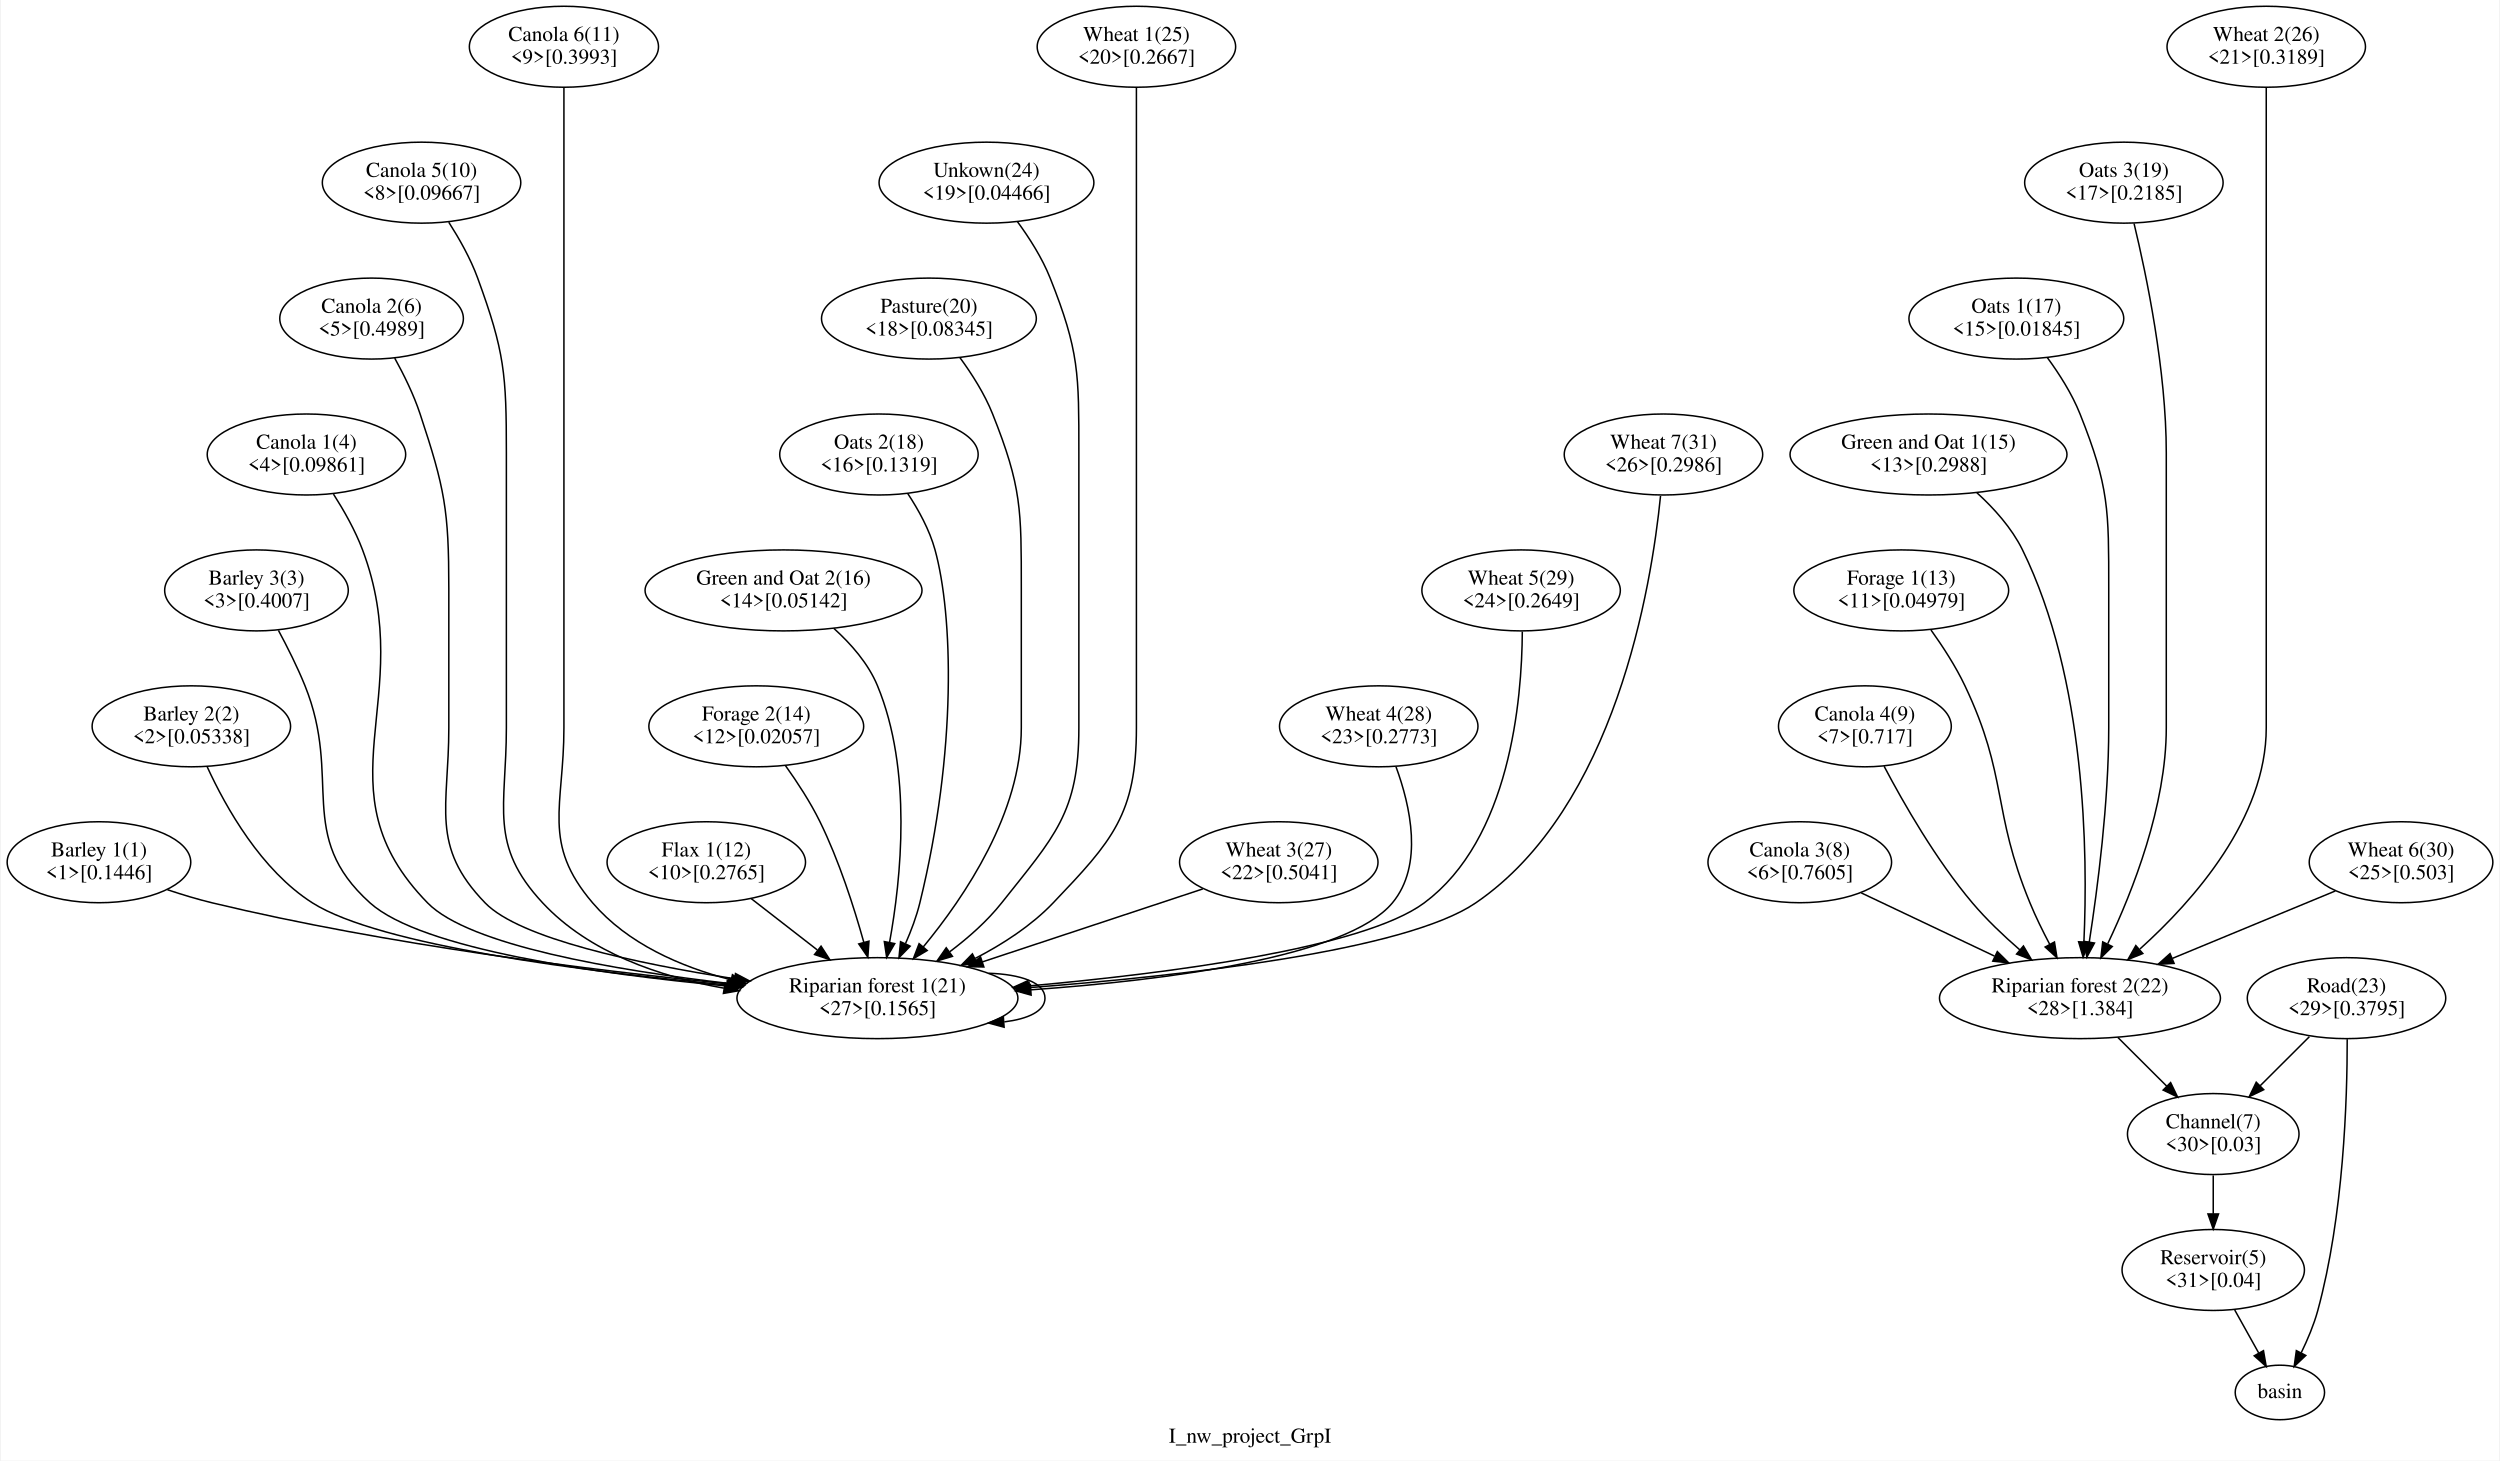
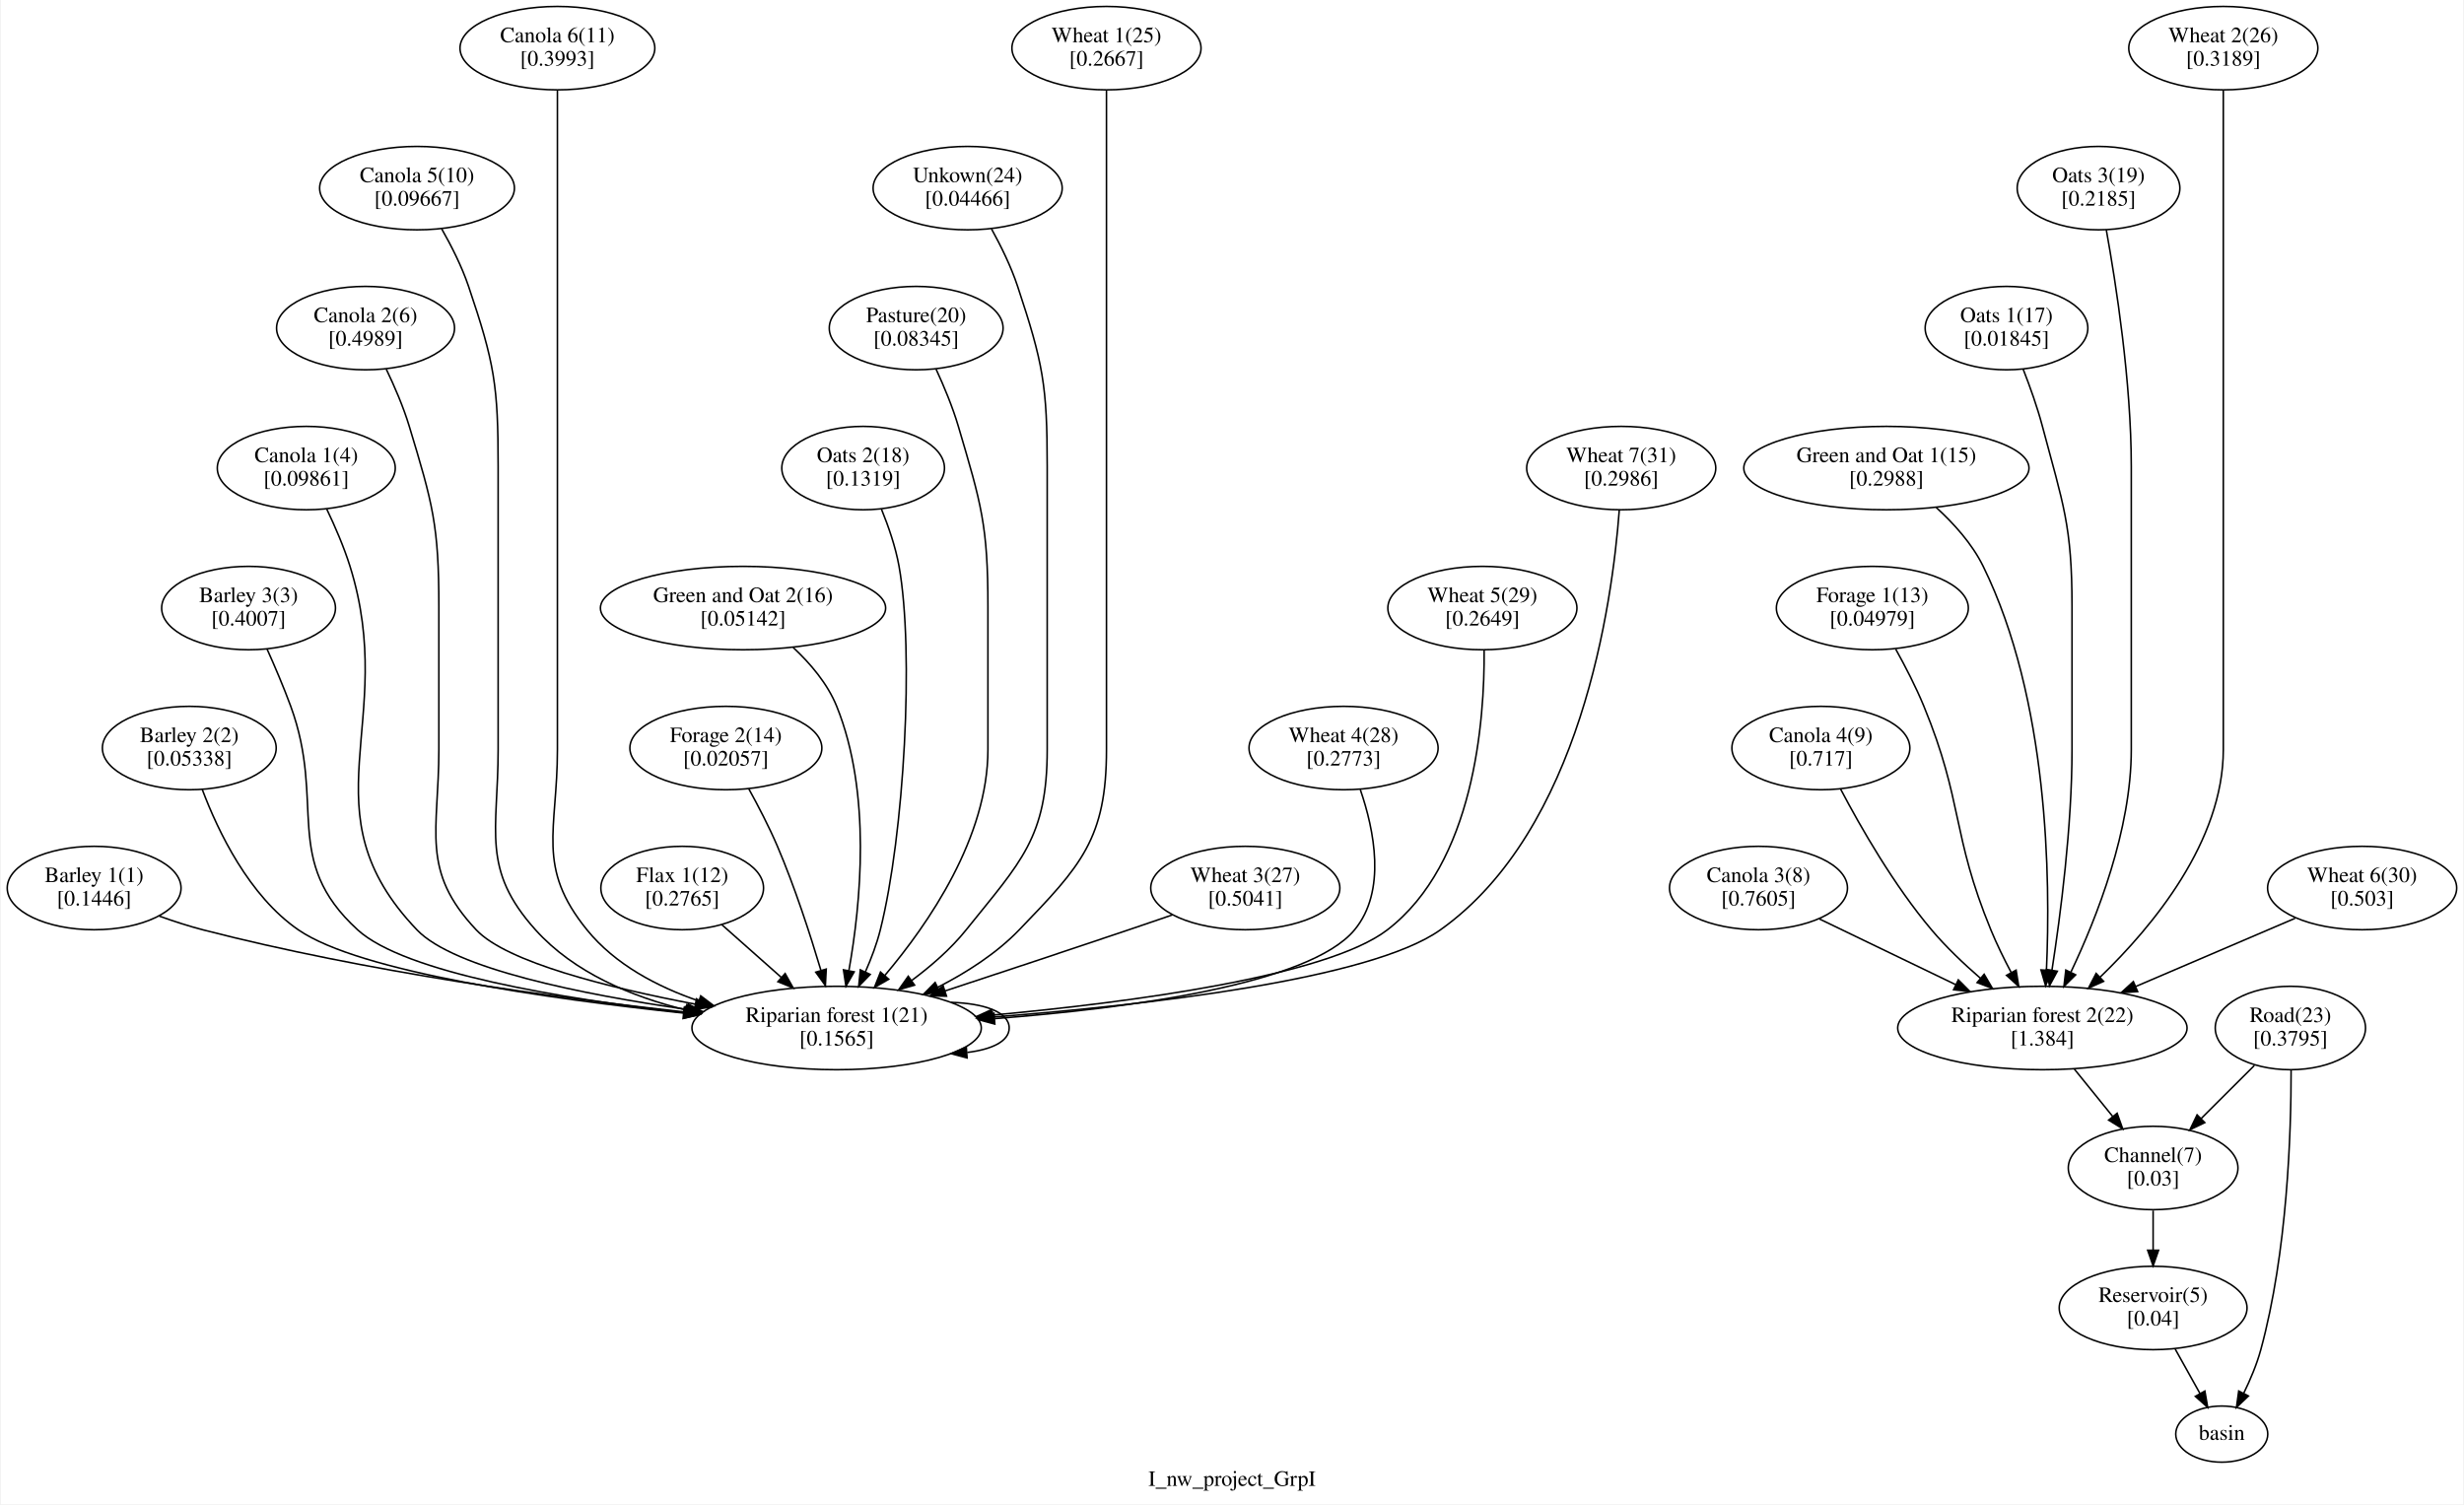
- <svg xmlns="http://www.w3.org/2000/svg" width="1650pt" height="964pt" viewBox="0.00 0.00 1649.62 964.40">
+ <svg xmlns="http://www.w3.org/2000/svg" width="1579pt" height="964pt" viewBox="0.00 0.00 1578.67 964.40">
  <g id="graph0" class="graph" transform="scale(1 1) rotate(0) translate(4 960.4)">
-     <polygon fill="white" stroke="transparent" points="-4,4 -4,-960.4 1645.62,-960.4 1645.62,4 -4,4" />
-     <text text-anchor="middle" x="820.81" y="-7.8" font-family="Times,serif" font-size="14.00">I_nw_project_GrpI</text>
+     <polygon fill="white" stroke="transparent" points="-4,4 -4,-960.4 1574.67,-960.4 1574.67,4 -4,4" />
+     <text text-anchor="middle" x="785.34" y="-7.8" font-family="Times,serif" font-size="14.00">I_nw_project_GrpI</text>
    <g id="node1" class="node">
-       <ellipse fill="none" stroke="black" cx="60.81" cy="-391.09" rx="60.62" ry="26.74" />
-       <text text-anchor="middle" x="60.81" y="-394.89" font-family="Times,serif" font-size="14.00">Barley 1(1)</text>
-       <text text-anchor="middle" x="60.81" y="-379.89" font-family="Times,serif" font-size="14.00">&lt;1&gt;[0.1446]</text>
+       <ellipse fill="none" stroke="black" cx="55.86" cy="-391.09" rx="55.72" ry="26.74" />
+       <text text-anchor="middle" x="55.86" y="-394.89" font-family="Times,serif" font-size="14.00">Barley 1(1)</text>
+       <text text-anchor="middle" x="55.86" y="-379.89" font-family="Times,serif" font-size="14.00">[0.1446]</text>
    </g>
    <g id="node2" class="node">
-       <ellipse fill="none" stroke="black" cx="574.81" cy="-301.35" rx="92.76" ry="26.74" />
-       <text text-anchor="middle" x="574.81" y="-305.15" font-family="Times,serif" font-size="14.00">Riparian forest 1(21)</text>
-       <text text-anchor="middle" x="574.81" y="-290.15" font-family="Times,serif" font-size="14.00">&lt;27&gt;[0.1565]</text>
+       <ellipse fill="none" stroke="black" cx="531.86" cy="-301.35" rx="92.76" ry="26.74" />
+       <text text-anchor="middle" x="531.86" y="-305.15" font-family="Times,serif" font-size="14.00">Riparian forest 1(21)</text>
+       <text text-anchor="middle" x="531.86" y="-290.15" font-family="Times,serif" font-size="14.00">[0.1565]</text>
    </g>
    <g id="edge1" class="edge">
-       <path fill="none" stroke="black" d="M106.01,-372.94C115.74,-369.69 126.04,-366.57 135.81,-364.22 251.1,-336.49 386.62,-319.72 476.26,-310.77" />
-       <polygon fill="black" stroke="black" points="476.81,-314.24 486.42,-309.77 476.13,-307.27 476.81,-314.24" />
+       <path fill="none" stroke="black" d="M97.62,-373.09C106.81,-369.79 116.58,-366.62 125.86,-364.22 229.58,-337.45 351.39,-320.79 434.33,-311.6" />
+       <polygon fill="black" stroke="black" points="434.94,-315.05 444.5,-310.49 434.18,-308.09 434.94,-315.05" />
    </g>
    <g id="edge2" class="edge">
-       <path fill="none" stroke="black" d="M648.22,-317.79C669.24,-317.14 685.44,-311.66 685.44,-301.35 685.44,-292.81 674.33,-287.59 658.57,-285.68" />
-       <polygon fill="black" stroke="black" points="658.45,-282.16 648.22,-284.91 657.94,-289.14 658.45,-282.16" />
+       <path fill="none" stroke="black" d="M605.27,-317.79C626.29,-317.14 642.49,-311.66 642.49,-301.35 642.49,-292.81 631.38,-287.59 615.62,-285.68" />
+       <polygon fill="black" stroke="black" points="615.5,-282.16 605.27,-284.91 614.99,-289.14 615.5,-282.16" />
    </g>
    <g id="node3" class="node">
-       <ellipse fill="none" stroke="black" cx="121.81" cy="-480.83" rx="65.52" ry="26.74" />
-       <text text-anchor="middle" x="121.81" y="-484.63" font-family="Times,serif" font-size="14.00">Barley 2(2)</text>
-       <text text-anchor="middle" x="121.81" y="-469.63" font-family="Times,serif" font-size="14.00">&lt;2&gt;[0.05338]</text>
+       <ellipse fill="none" stroke="black" cx="116.86" cy="-480.83" rx="55.72" ry="26.74" />
+       <text text-anchor="middle" x="116.86" y="-484.63" font-family="Times,serif" font-size="14.00">Barley 2(2)</text>
+       <text text-anchor="middle" x="116.86" y="-469.63" font-family="Times,serif" font-size="14.00">[0.05338]</text>
    </g>
    <g id="edge3" class="edge">
-       <path fill="none" stroke="black" d="M132.28,-454.07C144.68,-427.07 168,-385.65 201.81,-364.22 246.21,-336.08 381.06,-318.93 475.79,-310.04" />
-       <polygon fill="black" stroke="black" points="476.35,-313.5 485.98,-309.1 475.71,-306.53 476.35,-313.5" />
+       <path fill="none" stroke="black" d="M125.2,-454.21C135.34,-427.33 155.14,-386.01 186.86,-364.22 226.1,-337.26 346.26,-320.15 433.76,-310.91" />
+       <polygon fill="black" stroke="black" points="434.14,-314.39 443.72,-309.88 433.42,-307.43 434.14,-314.39" />
    </g>
    <g id="node4" class="node">
-       <ellipse fill="none" stroke="black" cx="164.81" cy="-570.57" rx="60.62" ry="26.74" />
-       <text text-anchor="middle" x="164.81" y="-574.37" font-family="Times,serif" font-size="14.00">Barley 3(3)</text>
-       <text text-anchor="middle" x="164.81" y="-559.37" font-family="Times,serif" font-size="14.00">&lt;3&gt;[0.4007]</text>
+       <ellipse fill="none" stroke="black" cx="154.86" cy="-570.57" rx="55.72" ry="26.74" />
+       <text text-anchor="middle" x="154.86" y="-574.37" font-family="Times,serif" font-size="14.00">Barley 3(3)</text>
+       <text text-anchor="middle" x="154.86" y="-559.37" font-family="Times,serif" font-size="14.00">[0.4007]</text>
    </g>
    <g id="edge4" class="edge">
-       <path fill="none" stroke="black" d="M179.3,-544.19C185.22,-533.19 191.82,-520.03 196.81,-507.7 221.77,-445.98 190.25,-408.67 239.81,-364.22 273.9,-333.64 389.35,-317.42 475.24,-309.37" />
-       <polygon fill="black" stroke="black" points="475.65,-312.85 485.29,-308.45 475.02,-305.88 475.65,-312.85" />
+       <path fill="none" stroke="black" d="M166.73,-544.26C171.71,-533.17 177.38,-519.91 181.86,-507.7 204.77,-445.2 175.67,-409.07 224.86,-364.22 255.09,-336.66 355.88,-320.12 433.81,-311.17" />
+       <polygon fill="black" stroke="black" points="434.61,-314.6 444.16,-310.01 433.84,-307.65 434.61,-314.6" />
    </g>
    <g id="node5" class="node">
-       <ellipse fill="none" stroke="black" cx="197.81" cy="-660.31" rx="65.52" ry="26.74" />
-       <text text-anchor="middle" x="197.81" y="-664.11" font-family="Times,serif" font-size="14.00">Canola 1(4)</text>
-       <text text-anchor="middle" x="197.81" y="-649.11" font-family="Times,serif" font-size="14.00">&lt;4&gt;[0.09861]</text>
+       <ellipse fill="none" stroke="black" cx="191.86" cy="-660.31" rx="57.05" ry="26.74" />
+       <text text-anchor="middle" x="191.86" y="-664.11" font-family="Times,serif" font-size="14.00">Canola 1(4)</text>
+       <text text-anchor="middle" x="191.86" y="-649.11" font-family="Times,serif" font-size="14.00">[0.09861]</text>
    </g>
    <g id="edge5" class="edge">
-       <path fill="none" stroke="black" d="M215.64,-634.16C222.57,-623.32 230,-610.21 234.81,-597.44 272,-498.82 204.15,-439.6 277.81,-364.22 305.2,-336.19 401.11,-319.84 476.62,-311.06" />
-       <polygon fill="black" stroke="black" points="477.12,-314.53 486.66,-309.93 476.33,-307.58 477.12,-314.53" />
+       <path fill="none" stroke="black" d="M205.01,-633.97C210.27,-622.98 215.98,-609.82 219.86,-597.44 251.38,-496.86 189.98,-440.36 262.86,-364.22 286.7,-339.32 368.7,-322.87 435.96,-313.23" />
+       <polygon fill="black" stroke="black" points="436.77,-316.65 446.19,-311.8 435.8,-309.72 436.77,-316.65" />
    </g>
    <g id="node6" class="node">
-       <ellipse fill="none" stroke="black" cx="240.81" cy="-750.05" rx="60.62" ry="26.74" />
-       <text text-anchor="middle" x="240.81" y="-753.85" font-family="Times,serif" font-size="14.00">Canola 2(6)</text>
-       <text text-anchor="middle" x="240.81" y="-738.85" font-family="Times,serif" font-size="14.00">&lt;5&gt;[0.4989]</text>
+       <ellipse fill="none" stroke="black" cx="229.86" cy="-750.05" rx="57.05" ry="26.74" />
+       <text text-anchor="middle" x="229.86" y="-753.85" font-family="Times,serif" font-size="14.00">Canola 2(6)</text>
+       <text text-anchor="middle" x="229.86" y="-738.85" font-family="Times,serif" font-size="14.00">[0.4989]</text>
    </g>
    <g id="edge6" class="edge">
-       <path fill="none" stroke="black" d="M256.08,-723.95C262.13,-713.01 268.63,-699.81 272.81,-687.18 289.2,-637.75 291.81,-623.64 291.81,-571.57 291.81,-571.57 291.81,-571.57 291.81,-479.83 291.81,-427.35 279.26,-401.88 315.81,-364.22 338.7,-340.64 416.02,-324.17 480.27,-314.19" />
-       <polygon fill="black" stroke="black" points="481.1,-317.6 490.46,-312.64 480.05,-310.68 481.1,-317.6" />
+       <path fill="none" stroke="black" d="M243.13,-723.75C248.41,-712.76 254.1,-699.59 257.86,-687.18 272.95,-637.34 276.86,-623.64 276.86,-571.57 276.86,-571.57 276.86,-571.57 276.86,-479.83 276.86,-427.35 264.83,-402.37 300.86,-364.22 320.39,-343.54 385.2,-327.27 441.21,-316.62" />
+       <polygon fill="black" stroke="black" points="442,-320.03 451.19,-314.76 440.72,-313.15 442,-320.03" />
    </g>
    <g id="node7" class="node">
-       <ellipse fill="none" stroke="black" cx="1456.81" cy="-211.61" rx="56.64" ry="26.74" />
-       <text text-anchor="middle" x="1456.81" y="-215.41" font-family="Times,serif" font-size="14.00">Channel(7)</text>
-       <text text-anchor="middle" x="1456.81" y="-200.41" font-family="Times,serif" font-size="14.00">&lt;30&gt;[0.03]</text>
+       <ellipse fill="none" stroke="black" cx="1375.86" cy="-211.61" rx="54.39" ry="26.74" />
+       <text text-anchor="middle" x="1375.86" y="-215.41" font-family="Times,serif" font-size="14.00">Channel(7)</text>
+       <text text-anchor="middle" x="1375.86" y="-200.41" font-family="Times,serif" font-size="14.00">[0.03]</text>
    </g>
    <g id="node8" class="node">
-       <ellipse fill="none" stroke="black" cx="1456.81" cy="-121.87" rx="60.21" ry="26.74" />
-       <text text-anchor="middle" x="1456.81" y="-125.67" font-family="Times,serif" font-size="14.00">Reservoir(5)</text>
-       <text text-anchor="middle" x="1456.81" y="-110.67" font-family="Times,serif" font-size="14.00">&lt;31&gt;[0.04]</text>
+       <ellipse fill="none" stroke="black" cx="1375.86" cy="-121.87" rx="60.21" ry="26.74" />
+       <text text-anchor="middle" x="1375.86" y="-125.67" font-family="Times,serif" font-size="14.00">Reservoir(5)</text>
+       <text text-anchor="middle" x="1375.86" y="-110.67" font-family="Times,serif" font-size="14.00">[0.04]</text>
    </g>
    <g id="edge7" class="edge">
-       <path fill="none" stroke="black" d="M1456.81,-184.29C1456.81,-176.32 1456.81,-167.43 1456.81,-158.94" />
-       <polygon fill="black" stroke="black" points="1460.31,-158.87 1456.81,-148.87 1453.31,-158.87 1460.31,-158.87" />
+       <path fill="none" stroke="black" d="M1375.86,-184.29C1375.86,-176.32 1375.86,-167.43 1375.86,-158.94" />
+       <polygon fill="black" stroke="black" points="1379.36,-158.87 1375.86,-148.87 1372.36,-158.87 1379.36,-158.87" />
    </g>
    <g id="node9" class="node">
-       <ellipse fill="none" stroke="black" cx="1500.81" cy="-41" rx="29.5" ry="18" />
-       <text text-anchor="middle" x="1500.81" y="-37.3" font-family="Times,serif" font-size="14.00">basin</text>
+       <ellipse fill="none" stroke="black" cx="1419.86" cy="-41" rx="29.5" ry="18" />
+       <text text-anchor="middle" x="1419.86" y="-37.3" font-family="Times,serif" font-size="14.00">basin</text>
    </g>
    <g id="edge8" class="edge">
-       <path fill="none" stroke="black" d="M1470.98,-95.48C1476.05,-86.39 1481.76,-76.15 1486.81,-67.09" />
-       <polygon fill="black" stroke="black" points="1489.98,-68.6 1491.79,-58.16 1483.87,-65.19 1489.98,-68.6" />
+       <path fill="none" stroke="black" d="M1390.03,-95.48C1395.1,-86.39 1400.81,-76.15 1405.86,-67.09" />
+       <polygon fill="black" stroke="black" points="1409.03,-68.6 1410.84,-58.16 1402.92,-65.19 1409.03,-68.6" />
    </g>
    <g id="node10" class="node">
-       <ellipse fill="none" stroke="black" cx="1183.81" cy="-391.09" rx="60.62" ry="26.74" />
-       <text text-anchor="middle" x="1183.81" y="-394.89" font-family="Times,serif" font-size="14.00">Canola 3(8)</text>
-       <text text-anchor="middle" x="1183.81" y="-379.89" font-family="Times,serif" font-size="14.00">&lt;6&gt;[0.7605]</text>
+       <ellipse fill="none" stroke="black" cx="1122.86" cy="-391.09" rx="57.05" ry="26.74" />
+       <text text-anchor="middle" x="1122.86" y="-394.89" font-family="Times,serif" font-size="14.00">Canola 3(8)</text>
+       <text text-anchor="middle" x="1122.86" y="-379.89" font-family="Times,serif" font-size="14.00">[0.7605]</text>
    </g>
    <g id="node11" class="node">
-       <ellipse fill="none" stroke="black" cx="1368.81" cy="-301.35" rx="92.76" ry="26.74" />
-       <text text-anchor="middle" x="1368.81" y="-305.15" font-family="Times,serif" font-size="14.00">Riparian forest 2(22)</text>
-       <text text-anchor="middle" x="1368.81" y="-290.15" font-family="Times,serif" font-size="14.00">&lt;28&gt;[1.384]</text>
+       <ellipse fill="none" stroke="black" cx="1304.86" cy="-301.35" rx="92.76" ry="26.74" />
+       <text text-anchor="middle" x="1304.86" y="-305.15" font-family="Times,serif" font-size="14.00">Riparian forest 2(22)</text>
+       <text text-anchor="middle" x="1304.86" y="-290.15" font-family="Times,serif" font-size="14.00">[1.384]</text>
    </g>
    <g id="edge9" class="edge">
-       <path fill="none" stroke="black" d="M1224.41,-370.84C1250.21,-358.6 1283.98,-342.58 1312.37,-329.12" />
-       <polygon fill="black" stroke="black" points="1314.24,-332.11 1321.77,-324.66 1311.24,-325.78 1314.24,-332.11" />
+       <path fill="none" stroke="black" d="M1161.91,-371.27C1187.34,-359.01 1220.91,-342.82 1249.13,-329.22" />
+       <polygon fill="black" stroke="black" points="1250.98,-332.21 1258.47,-324.71 1247.94,-325.9 1250.98,-332.21" />
    </g>
    <g id="edge10" class="edge">
-       <path fill="none" stroke="black" d="M1393.79,-275.44C1403.87,-265.4 1415.59,-253.71 1426.17,-243.16" />
-       <polygon fill="black" stroke="black" points="1428.67,-245.61 1433.28,-236.07 1423.73,-240.65 1428.67,-245.61" />
+       <path fill="none" stroke="black" d="M1325.4,-274.97C1333.09,-265.47 1341.93,-254.55 1350.04,-244.52" />
+       <polygon fill="black" stroke="black" points="1352.78,-246.7 1356.35,-236.73 1347.34,-242.3 1352.78,-246.7" />
    </g>
    <g id="node12" class="node">
-       <ellipse fill="none" stroke="black" cx="1226.81" cy="-480.83" rx="57.05" ry="26.74" />
-       <text text-anchor="middle" x="1226.81" y="-484.63" font-family="Times,serif" font-size="14.00">Canola 4(9)</text>
-       <text text-anchor="middle" x="1226.81" y="-469.63" font-family="Times,serif" font-size="14.00">&lt;7&gt;[0.717]</text>
+       <ellipse fill="none" stroke="black" cx="1162.86" cy="-480.83" rx="57.05" ry="26.74" />
+       <text text-anchor="middle" x="1162.86" y="-484.63" font-family="Times,serif" font-size="14.00">Canola 4(9)</text>
+       <text text-anchor="middle" x="1162.86" y="-469.63" font-family="Times,serif" font-size="14.00">[0.717]</text>
    </g>
    <g id="edge11" class="edge">
-       <path fill="none" stroke="black" d="M1239.49,-454.46C1252.36,-430.01 1273.77,-392.63 1297.81,-364.22 1307.08,-353.27 1318.33,-342.57 1329.11,-333.22" />
-       <polygon fill="black" stroke="black" points="1331.48,-335.8 1336.85,-326.67 1326.96,-330.46 1331.48,-335.8" />
+       <path fill="none" stroke="black" d="M1175.54,-454.46C1188.41,-430.01 1209.82,-392.63 1233.86,-364.22 1243.13,-353.27 1254.38,-342.57 1265.16,-333.22" />
+       <polygon fill="black" stroke="black" points="1267.53,-335.8 1272.9,-326.67 1263.01,-330.46 1267.53,-335.8" />
    </g>
    <g id="node13" class="node">
-       <ellipse fill="none" stroke="black" cx="273.81" cy="-839.79" rx="65.52" ry="26.74" />
-       <text text-anchor="middle" x="273.81" y="-843.59" font-family="Times,serif" font-size="14.00">Canola 5(10)</text>
-       <text text-anchor="middle" x="273.81" y="-828.59" font-family="Times,serif" font-size="14.00">&lt;8&gt;[0.09667]</text>
+       <ellipse fill="none" stroke="black" cx="262.86" cy="-839.79" rx="62.45" ry="26.74" />
+       <text text-anchor="middle" x="262.86" y="-843.59" font-family="Times,serif" font-size="14.00">Canola 5(10)</text>
+       <text text-anchor="middle" x="262.86" y="-828.59" font-family="Times,serif" font-size="14.00">[0.09667]</text>
    </g>
    <g id="edge12" class="edge">
-       <path fill="none" stroke="black" d="M291.76,-813.69C298.72,-802.85 306.12,-789.73 310.81,-776.92 328.71,-728.02 329.81,-713.38 329.81,-661.31 329.81,-661.31 329.81,-661.31 329.81,-479.83 329.81,-427.35 317.99,-402.57 353.81,-364.22 384.46,-331.4 430.97,-315.49 473.42,-307.95" />
-       <polygon fill="black" stroke="black" points="474.24,-311.37 483.54,-306.3 473.11,-304.46 474.24,-311.37" />
+       <path fill="none" stroke="black" d="M278.63,-813.75C284.87,-802.81 291.57,-789.6 295.86,-776.92 312.56,-727.6 314.86,-713.38 314.86,-661.31 314.86,-661.31 314.86,-661.31 314.86,-479.83 314.86,-427.35 303.76,-403.23 338.86,-364.22 363.49,-336.84 400.24,-321.51 435.08,-312.95" />
+       <polygon fill="black" stroke="black" points="435.88,-316.36 444.85,-310.71 434.32,-309.53 435.88,-316.36" />
    </g>
    <g id="node14" class="node">
-       <ellipse fill="none" stroke="black" cx="367.81" cy="-929.53" rx="62.45" ry="26.74" />
-       <text text-anchor="middle" x="367.81" y="-933.33" font-family="Times,serif" font-size="14.00">Canola 6(11)</text>
-       <text text-anchor="middle" x="367.81" y="-918.33" font-family="Times,serif" font-size="14.00">&lt;9&gt;[0.3993]</text>
+       <ellipse fill="none" stroke="black" cx="352.86" cy="-929.53" rx="62.45" ry="26.74" />
+       <text text-anchor="middle" x="352.86" y="-933.33" font-family="Times,serif" font-size="14.00">Canola 6(11)</text>
+       <text text-anchor="middle" x="352.86" y="-918.33" font-family="Times,serif" font-size="14.00">[0.3993]</text>
    </g>
    <g id="edge13" class="edge">
-       <path fill="none" stroke="black" d="M367.81,-902.37C367.81,-867.75 367.81,-804.82 367.81,-751.05 367.81,-751.05 367.81,-751.05 367.81,-479.83 367.81,-427.76 352.95,-403.78 386.81,-364.22 409.79,-337.37 444.65,-322.11 478.13,-313.46" />
-       <polygon fill="black" stroke="black" points="479.09,-316.83 488,-311.08 477.45,-310.02 479.09,-316.83" />
+       <path fill="none" stroke="black" d="M352.86,-902.37C352.86,-867.75 352.86,-804.82 352.86,-751.05 352.86,-751.05 352.86,-751.05 352.86,-479.83 352.86,-427.76 339.02,-404.63 371.86,-364.22 389.84,-342.09 416.75,-327.86 443.4,-318.72" />
+       <polygon fill="black" stroke="black" points="444.74,-321.96 453.19,-315.57 442.6,-315.3 444.74,-321.96" />
    </g>
    <g id="node15" class="node">
-       <ellipse fill="none" stroke="black" cx="461.81" cy="-391.09" rx="65.52" ry="26.74" />
-       <text text-anchor="middle" x="461.81" y="-394.89" font-family="Times,serif" font-size="14.00">Flax 1(12)</text>
-       <text text-anchor="middle" x="461.81" y="-379.89" font-family="Times,serif" font-size="14.00">&lt;10&gt;[0.2765]</text>
+       <ellipse fill="none" stroke="black" cx="432.86" cy="-391.09" rx="52.15" ry="26.74" />
+       <text text-anchor="middle" x="432.86" y="-394.89" font-family="Times,serif" font-size="14.00">Flax 1(12)</text>
+       <text text-anchor="middle" x="432.86" y="-379.89" font-family="Times,serif" font-size="14.00">[0.2765]</text>
    </g>
    <g id="edge14" class="edge">
-       <path fill="none" stroke="black" d="M491.5,-367.04C504.84,-356.68 520.77,-344.31 535.11,-333.17" />
-       <polygon fill="black" stroke="black" points="537.59,-335.68 543.34,-326.78 533.3,-330.15 537.59,-335.68" />
+       <path fill="none" stroke="black" d="M458.36,-367.5C469.93,-357.24 483.82,-344.93 496.39,-333.79" />
+       <polygon fill="black" stroke="black" points="498.85,-336.28 504.02,-327.03 494.21,-331.04 498.85,-336.28" />
    </g>
    <g id="node16" class="node">
-       <ellipse fill="none" stroke="black" cx="1250.81" cy="-570.57" rx="70.92" ry="26.74" />
-       <text text-anchor="middle" x="1250.81" y="-574.37" font-family="Times,serif" font-size="14.00">Forage 1(13)</text>
-       <text text-anchor="middle" x="1250.81" y="-559.37" font-family="Times,serif" font-size="14.00">&lt;11&gt;[0.04979]</text>
+       <ellipse fill="none" stroke="black" cx="1195.86" cy="-570.57" rx="61.54" ry="26.74" />
+       <text text-anchor="middle" x="1195.86" y="-574.37" font-family="Times,serif" font-size="14.00">Forage 1(13)</text>
+       <text text-anchor="middle" x="1195.86" y="-559.37" font-family="Times,serif" font-size="14.00">[0.04979]</text>
    </g>
    <g id="edge15" class="edge">
-       <path fill="none" stroke="black" d="M1270.44,-544.44C1278.22,-533.59 1286.74,-520.48 1292.81,-507.7 1321.39,-447.58 1310.47,-425.78 1335.81,-364.22 1339.56,-355.11 1344.24,-345.58 1348.88,-336.81" />
-       <polygon fill="black" stroke="black" points="1351.97,-338.44 1353.66,-327.99 1345.82,-335.11 1351.97,-338.44" />
+       <path fill="none" stroke="black" d="M1210.84,-544.24C1216.95,-533.25 1223.76,-520.08 1228.86,-507.7 1254.21,-446.14 1246.52,-425.78 1271.86,-364.22 1275.61,-355.11 1280.29,-345.58 1284.93,-336.81" />
+       <polygon fill="black" stroke="black" points="1288.02,-338.44 1289.71,-327.99 1281.87,-335.11 1288.02,-338.44" />
    </g>
    <g id="node17" class="node">
-       <ellipse fill="none" stroke="black" cx="494.81" cy="-480.83" rx="70.92" ry="26.74" />
-       <text text-anchor="middle" x="494.81" y="-484.63" font-family="Times,serif" font-size="14.00">Forage 2(14)</text>
-       <text text-anchor="middle" x="494.81" y="-469.63" font-family="Times,serif" font-size="14.00">&lt;12&gt;[0.02057]</text>
+       <ellipse fill="none" stroke="black" cx="460.86" cy="-480.83" rx="61.54" ry="26.74" />
+       <text text-anchor="middle" x="460.86" y="-484.63" font-family="Times,serif" font-size="14.00">Forage 2(14)</text>
+       <text text-anchor="middle" x="460.86" y="-469.63" font-family="Times,serif" font-size="14.00">[0.02057]</text>
    </g>
    <g id="edge16" class="edge">
-       <path fill="none" stroke="black" d="M514.06,-454.92C521.87,-444 530.51,-430.78 536.81,-417.96 549.4,-392.36 559.28,-361.61 565.81,-338.25" />
-       <polygon fill="black" stroke="black" points="569.23,-338.98 568.48,-328.41 562.48,-337.15 569.23,-338.98" />
+       <path fill="none" stroke="black" d="M475.52,-454.73C481.64,-443.67 488.55,-430.39 493.86,-417.96 505,-391.9 514.9,-361.4 521.8,-338.28" />
+       <polygon fill="black" stroke="black" points="525.2,-339.12 524.66,-328.54 518.48,-337.14 525.2,-339.12" />
    </g>
    <g id="node18" class="node">
-       <ellipse fill="none" stroke="black" cx="1268.81" cy="-660.31" rx="91.43" ry="26.74" />
-       <text text-anchor="middle" x="1268.81" y="-664.11" font-family="Times,serif" font-size="14.00">Green and Oat 1(15)</text>
-       <text text-anchor="middle" x="1268.81" y="-649.11" font-family="Times,serif" font-size="14.00">&lt;13&gt;[0.2988]</text>
+       <ellipse fill="none" stroke="black" cx="1204.86" cy="-660.31" rx="91.43" ry="26.74" />
+       <text text-anchor="middle" x="1204.86" y="-664.11" font-family="Times,serif" font-size="14.00">Green and Oat 1(15)</text>
+       <text text-anchor="middle" x="1204.86" y="-649.11" font-family="Times,serif" font-size="14.00">[0.2988]</text>
    </g>
    <g id="edge17" class="edge">
-       <path fill="none" stroke="black" d="M1300.72,-635.08C1312.07,-624.75 1323.76,-611.77 1330.81,-597.44 1372.89,-511.92 1374.05,-396.38 1371.42,-338.52" />
-       <polygon fill="black" stroke="black" points="1374.91,-338.22 1370.89,-328.41 1367.92,-338.58 1374.91,-338.22" />
+       <path fill="none" stroke="black" d="M1236.77,-635.08C1248.12,-624.75 1259.81,-611.77 1266.86,-597.44 1308.94,-511.92 1310.1,-396.38 1307.47,-338.52" />
+       <polygon fill="black" stroke="black" points="1310.96,-338.22 1306.94,-328.41 1303.97,-338.58 1310.96,-338.22" />
    </g>
    <g id="node19" class="node">
-       <ellipse fill="none" stroke="black" cx="512.81" cy="-570.57" rx="91.43" ry="26.74" />
-       <text text-anchor="middle" x="512.81" y="-574.37" font-family="Times,serif" font-size="14.00">Green and Oat 2(16)</text>
-       <text text-anchor="middle" x="512.81" y="-559.37" font-family="Times,serif" font-size="14.00">&lt;14&gt;[0.05142]</text>
+       <ellipse fill="none" stroke="black" cx="471.86" cy="-570.57" rx="91.43" ry="26.74" />
+       <text text-anchor="middle" x="471.86" y="-574.37" font-family="Times,serif" font-size="14.00">Green and Oat 2(16)</text>
+       <text text-anchor="middle" x="471.86" y="-559.37" font-family="Times,serif" font-size="14.00">[0.05142]</text>
    </g>
    <g id="edge18" class="edge">
-       <path fill="none" stroke="black" d="M546.02,-545.49C557.38,-535.26 568.75,-522.31 574.81,-507.7 597.91,-452.03 590.5,-380.33 582.8,-338.05" />
-       <polygon fill="black" stroke="black" points="586.24,-337.38 580.91,-328.22 579.36,-338.7 586.24,-337.38" />
+       <path fill="none" stroke="black" d="M504.02,-545.29C515.02,-535.04 526.02,-522.12 531.86,-507.7 554.45,-451.96 547.27,-380.51 539.74,-338.26" />
+       <polygon fill="black" stroke="black" points="543.13,-337.35 537.84,-328.17 536.25,-338.65 543.13,-337.35" />
    </g>
    <g id="node20" class="node">
-       <ellipse fill="none" stroke="black" cx="1326.81" cy="-750.05" rx="70.92" ry="26.74" />
-       <text text-anchor="middle" x="1326.81" y="-753.85" font-family="Times,serif" font-size="14.00">Oats 1(17)</text>
-       <text text-anchor="middle" x="1326.81" y="-738.85" font-family="Times,serif" font-size="14.00">&lt;15&gt;[0.01845]</text>
+       <ellipse fill="none" stroke="black" cx="1281.86" cy="-750.05" rx="52.15" ry="26.74" />
+       <text text-anchor="middle" x="1281.86" y="-753.85" font-family="Times,serif" font-size="14.00">Oats 1(17)</text>
+       <text text-anchor="middle" x="1281.86" y="-738.85" font-family="Times,serif" font-size="14.00">[0.01845]</text>
    </g>
    <g id="edge19" class="edge">
-       <path fill="none" stroke="black" d="M1347.27,-724.28C1355.17,-713.49 1363.57,-700.32 1368.81,-687.18 1388.11,-638.82 1387.81,-623.64 1387.81,-571.57 1387.81,-571.57 1387.81,-571.57 1387.81,-479.83 1387.81,-430.61 1380.5,-374.15 1374.95,-338.38" />
-       <polygon fill="black" stroke="black" points="1378.39,-337.75 1373.36,-328.42 1371.48,-338.84 1378.39,-337.75" />
+       <path fill="none" stroke="black" d="M1292.62,-723.52C1296.93,-712.5 1301.63,-699.36 1304.86,-687.18 1318.22,-636.85 1323.86,-623.64 1323.86,-571.57 1323.86,-571.57 1323.86,-571.57 1323.86,-479.83 1323.86,-430.61 1316.55,-374.15 1311,-338.38" />
+       <polygon fill="black" stroke="black" points="1314.44,-337.75 1309.41,-328.42 1307.53,-338.84 1314.44,-337.75" />
    </g>
    <g id="node21" class="node">
-       <ellipse fill="none" stroke="black" cx="575.81" cy="-660.31" rx="65.52" ry="26.74" />
-       <text text-anchor="middle" x="575.81" y="-664.11" font-family="Times,serif" font-size="14.00">Oats 2(18)</text>
-       <text text-anchor="middle" x="575.81" y="-649.11" font-family="Times,serif" font-size="14.00">&lt;16&gt;[0.1319]</text>
+       <ellipse fill="none" stroke="black" cx="548.86" cy="-660.31" rx="52.15" ry="26.74" />
+       <text text-anchor="middle" x="548.86" y="-664.11" font-family="Times,serif" font-size="14.00">Oats 2(18)</text>
+       <text text-anchor="middle" x="548.86" y="-649.11" font-family="Times,serif" font-size="14.00">[0.1319]</text>
    </g>
    <g id="edge20" class="edge">
-       <path fill="none" stroke="black" d="M594.81,-634.55C601.93,-623.76 609.18,-610.59 612.81,-597.44 624.6,-554.77 627.57,-465.26 602.81,-364.22 600.61,-355.23 597.13,-345.94 593.35,-337.38" />
-       <polygon fill="black" stroke="black" points="596.42,-335.67 589.03,-328.08 590.07,-338.62 596.42,-335.67" />
+       <path fill="none" stroke="black" d="M560.59,-634C565.07,-623.01 569.63,-609.85 571.86,-597.44 581.7,-542.72 575.21,-425.38 559.86,-364.22 557.61,-355.25 554.11,-345.96 550.33,-337.4" />
+       <polygon fill="black" stroke="black" points="553.4,-335.69 546.01,-328.09 547.05,-338.64 553.4,-335.69" />
    </g>
    <g id="node22" class="node">
-       <ellipse fill="none" stroke="black" cx="1397.81" cy="-839.79" rx="65.52" ry="26.74" />
-       <text text-anchor="middle" x="1397.81" y="-843.59" font-family="Times,serif" font-size="14.00">Oats 3(19)</text>
-       <text text-anchor="middle" x="1397.81" y="-828.59" font-family="Times,serif" font-size="14.00">&lt;17&gt;[0.2185]</text>
+       <ellipse fill="none" stroke="black" cx="1340.86" cy="-839.79" rx="52.15" ry="26.74" />
+       <text text-anchor="middle" x="1340.86" y="-843.59" font-family="Times,serif" font-size="14.00">Oats 3(19)</text>
+       <text text-anchor="middle" x="1340.86" y="-828.59" font-family="Times,serif" font-size="14.00">[0.2185]</text>
    </g>
    <g id="edge21" class="edge">
-       <path fill="none" stroke="black" d="M1404.52,-812.83C1412.8,-778.43 1425.81,-715.74 1425.81,-661.31 1425.81,-661.31 1425.81,-661.31 1425.81,-479.83 1425.81,-428.36 1403.81,-372.34 1387.15,-337.29" />
-       <polygon fill="black" stroke="black" points="1390.14,-335.44 1382.61,-327.98 1383.84,-338.5 1390.14,-335.44" />
+       <path fill="none" stroke="black" d="M1345.84,-813.04C1352.05,-778.61 1361.86,-715.61 1361.86,-661.31 1361.86,-661.31 1361.86,-661.31 1361.86,-479.83 1361.86,-428.36 1339.86,-372.34 1323.2,-337.29" />
+       <polygon fill="black" stroke="black" points="1326.19,-335.44 1318.66,-327.98 1319.89,-338.5 1326.19,-335.44" />
    </g>
    <g id="node23" class="node">
-       <ellipse fill="none" stroke="black" cx="608.81" cy="-750.05" rx="70.92" ry="26.74" />
-       <text text-anchor="middle" x="608.81" y="-753.85" font-family="Times,serif" font-size="14.00">Pasture(20)</text>
-       <text text-anchor="middle" x="608.81" y="-738.85" font-family="Times,serif" font-size="14.00">&lt;18&gt;[0.08345]</text>
+       <ellipse fill="none" stroke="black" cx="582.86" cy="-750.05" rx="55.72" ry="26.74" />
+       <text text-anchor="middle" x="582.86" y="-753.85" font-family="Times,serif" font-size="14.00">Pasture(20)</text>
+       <text text-anchor="middle" x="582.86" y="-738.85" font-family="Times,serif" font-size="14.00">[0.08345]</text>
    </g>
    <g id="edge22" class="edge">
-       <path fill="none" stroke="black" d="M629.27,-724.28C637.17,-713.49 645.57,-700.32 650.81,-687.18 670.11,-638.82 669.81,-623.64 669.81,-571.57 669.81,-571.57 669.81,-571.57 669.81,-479.83 669.81,-424.02 632.84,-368.77 605.03,-335.11" />
-       <polygon fill="black" stroke="black" points="607.67,-332.81 598.54,-327.44 602.33,-337.33 607.67,-332.81" />
+       <path fill="none" stroke="black" d="M595.63,-723.7C600.71,-712.71 606.21,-699.54 609.86,-687.18 624.61,-637.24 628.86,-623.64 628.86,-571.57 628.86,-571.57 628.86,-571.57 628.86,-479.83 628.86,-423.75 591.11,-368.57 562.71,-334.99" />
+       <polygon fill="black" stroke="black" points="565.28,-332.61 556.09,-327.35 559.99,-337.2 565.28,-332.61" />
    </g>
    <g id="node24" class="node">
-       <ellipse fill="none" stroke="black" cx="1544.81" cy="-301.35" rx="65.52" ry="26.74" />
-       <text text-anchor="middle" x="1544.81" y="-305.15" font-family="Times,serif" font-size="14.00">Road(23)</text>
-       <text text-anchor="middle" x="1544.81" y="-290.15" font-family="Times,serif" font-size="14.00">&lt;29&gt;[0.3795]</text>
+       <ellipse fill="none" stroke="black" cx="1463.86" cy="-301.35" rx="48.17" ry="26.74" />
+       <text text-anchor="middle" x="1463.86" y="-305.15" font-family="Times,serif" font-size="14.00">Road(23)</text>
+       <text text-anchor="middle" x="1463.86" y="-290.15" font-family="Times,serif" font-size="14.00">[0.3795]</text>
    </g>
    <g id="edge23" class="edge">
-       <path fill="none" stroke="black" d="M1520.3,-275.91C1510.22,-265.86 1498.42,-254.1 1487.76,-243.46" />
-       <polygon fill="black" stroke="black" points="1490.14,-240.9 1480.59,-236.31 1485.2,-245.85 1490.14,-240.9" />
+       <path fill="none" stroke="black" d="M1440.74,-277.3C1430.3,-266.89 1417.81,-254.44 1406.59,-243.25" />
+       <polygon fill="black" stroke="black" points="1408.99,-240.7 1399.44,-236.12 1404.05,-245.66 1408.99,-240.7" />
    </g>
    <g id="edge24" class="edge">
-       <path fill="none" stroke="black" d="M1545.27,-274.23C1545.32,-234.71 1542.93,-157.69 1525.81,-95 1523.24,-85.59 1519.09,-75.79 1514.9,-67.21" />
-       <polygon fill="black" stroke="black" points="1517.92,-65.43 1510.24,-58.14 1511.69,-68.63 1517.92,-65.43" />
+       <path fill="none" stroke="black" d="M1464.32,-274.23C1464.37,-234.71 1461.98,-157.69 1444.86,-95 1442.29,-85.59 1438.14,-75.79 1433.95,-67.21" />
+       <polygon fill="black" stroke="black" points="1436.97,-65.43 1429.29,-58.14 1430.74,-68.63 1436.97,-65.43" />
    </g>
    <g id="node25" class="node">
-       <ellipse fill="none" stroke="black" cx="646.81" cy="-839.79" rx="70.92" ry="26.74" />
-       <text text-anchor="middle" x="646.81" y="-843.59" font-family="Times,serif" font-size="14.00">Unkown(24)</text>
-       <text text-anchor="middle" x="646.81" y="-828.59" font-family="Times,serif" font-size="14.00">&lt;19&gt;[0.04466]</text>
+       <ellipse fill="none" stroke="black" cx="615.86" cy="-839.79" rx="60.62" ry="26.74" />
+       <text text-anchor="middle" x="615.86" y="-843.59" font-family="Times,serif" font-size="14.00">Unkown(24)</text>
+       <text text-anchor="middle" x="615.86" y="-828.59" font-family="Times,serif" font-size="14.00">[0.04466]</text>
    </g>
    <g id="edge25" class="edge">
-       <path fill="none" stroke="black" d="M667.27,-814.02C675.17,-803.23 683.57,-790.06 688.81,-776.92 708.11,-728.56 707.81,-713.38 707.81,-661.31 707.81,-661.31 707.81,-661.31 707.81,-479.83 707.81,-423.67 691.68,-408.24 656.81,-364.22 647.27,-352.18 634.87,-341.24 622.61,-332.02" />
-       <polygon fill="black" stroke="black" points="624.34,-328.95 614.19,-325.92 620.24,-334.62 624.34,-328.95" />
+       <path fill="none" stroke="black" d="M631.13,-813.69C637.18,-802.75 643.68,-789.55 647.86,-776.92 664.25,-727.49 666.86,-713.38 666.86,-661.31 666.86,-661.31 666.86,-661.31 666.86,-479.83 666.86,-423.49 650.13,-408.15 614.86,-364.22 605.08,-352.03 592.36,-340.99 579.84,-331.71" />
+       <polygon fill="black" stroke="black" points="581.84,-328.84 571.67,-325.88 577.78,-334.54 581.84,-328.84" />
    </g>
    <g id="node26" class="node">
-       <ellipse fill="none" stroke="black" cx="745.81" cy="-929.53" rx="65.52" ry="26.74" />
-       <text text-anchor="middle" x="745.81" y="-933.33" font-family="Times,serif" font-size="14.00">Wheat 1(25)</text>
-       <text text-anchor="middle" x="745.81" y="-918.33" font-family="Times,serif" font-size="14.00">&lt;20&gt;[0.2667]</text>
+       <ellipse fill="none" stroke="black" cx="704.86" cy="-929.53" rx="60.62" ry="26.74" />
+       <text text-anchor="middle" x="704.86" y="-933.33" font-family="Times,serif" font-size="14.00">Wheat 1(25)</text>
+       <text text-anchor="middle" x="704.86" y="-918.33" font-family="Times,serif" font-size="14.00">[0.2667]</text>
    </g>
    <g id="edge26" class="edge">
-       <path fill="none" stroke="black" d="M745.81,-902.37C745.81,-867.75 745.81,-804.82 745.81,-751.05 745.81,-751.05 745.81,-751.05 745.81,-479.83 745.81,-422.93 730.11,-405.37 690.81,-364.22 676.45,-349.18 657.62,-337.01 639.32,-327.57" />
-       <polygon fill="black" stroke="black" points="640.63,-324.32 630.11,-323.02 637.52,-330.59 640.63,-324.32" />
+       <path fill="none" stroke="black" d="M704.86,-902.37C704.86,-867.75 704.86,-804.82 704.86,-751.05 704.86,-751.05 704.86,-751.05 704.86,-479.83 704.86,-422.74 688.51,-405.3 648.86,-364.22 634.26,-349.09 615.14,-336.87 596.6,-327.41" />
+       <polygon fill="black" stroke="black" points="598.09,-324.25 587.57,-322.99 595.02,-330.53 598.09,-324.25" />
    </g>
    <g id="node27" class="node">
-       <ellipse fill="none" stroke="black" cx="1491.81" cy="-929.53" rx="65.52" ry="26.74" />
-       <text text-anchor="middle" x="1491.81" y="-933.33" font-family="Times,serif" font-size="14.00">Wheat 2(26)</text>
-       <text text-anchor="middle" x="1491.81" y="-918.33" font-family="Times,serif" font-size="14.00">&lt;21&gt;[0.3189]</text>
+       <ellipse fill="none" stroke="black" cx="1420.86" cy="-929.53" rx="60.62" ry="26.74" />
+       <text text-anchor="middle" x="1420.86" y="-933.33" font-family="Times,serif" font-size="14.00">Wheat 2(26)</text>
+       <text text-anchor="middle" x="1420.86" y="-918.33" font-family="Times,serif" font-size="14.00">[0.3189]</text>
    </g>
    <g id="edge27" class="edge">
-       <path fill="none" stroke="black" d="M1491.81,-902.37C1491.81,-867.75 1491.81,-804.82 1491.81,-751.05 1491.81,-751.05 1491.81,-751.05 1491.81,-479.83 1491.81,-420.23 1444.38,-366.21 1408.42,-333.82" />
-       <polygon fill="black" stroke="black" points="1410.31,-330.82 1400.49,-326.85 1405.69,-336.08 1410.31,-330.82" />
+       <path fill="none" stroke="black" d="M1420.86,-902.37C1420.86,-867.75 1420.86,-804.82 1420.86,-751.05 1420.86,-751.05 1420.86,-751.05 1420.86,-479.83 1420.86,-421.14 1375.86,-366.71 1341.92,-334" />
+       <polygon fill="black" stroke="black" points="1344.12,-331.26 1334.43,-326.96 1339.32,-336.36 1344.12,-331.26" />
    </g>
    <g id="node28" class="node">
-       <ellipse fill="none" stroke="black" cx="839.81" cy="-391.09" rx="65.52" ry="26.74" />
-       <text text-anchor="middle" x="839.81" y="-394.89" font-family="Times,serif" font-size="14.00">Wheat 3(27)</text>
-       <text text-anchor="middle" x="839.81" y="-379.89" font-family="Times,serif" font-size="14.00">&lt;22&gt;[0.5041]</text>
+       <ellipse fill="none" stroke="black" cx="793.86" cy="-391.09" rx="60.62" ry="26.74" />
+       <text text-anchor="middle" x="793.86" y="-394.89" font-family="Times,serif" font-size="14.00">Wheat 3(27)</text>
+       <text text-anchor="middle" x="793.86" y="-379.89" font-family="Times,serif" font-size="14.00">[0.5041]</text>
    </g>
    <g id="edge28" class="edge">
-       <path fill="none" stroke="black" d="M789.66,-373.48C748.47,-359.85 689.7,-340.39 644.03,-325.27" />
-       <polygon fill="black" stroke="black" points="645.09,-321.93 634.5,-322.11 642.89,-328.58 645.09,-321.93" />
+       <path fill="none" stroke="black" d="M747.08,-373.85C737.74,-370.64 728,-367.31 718.86,-364.22 680.07,-351.11 636.65,-336.73 601.43,-325.14" />
+       <polygon fill="black" stroke="black" points="602.31,-321.74 591.72,-321.94 600.13,-328.39 602.31,-321.74" />
    </g>
    <g id="node29" class="node">
-       <ellipse fill="none" stroke="black" cx="905.81" cy="-480.83" rx="65.52" ry="26.74" />
-       <text text-anchor="middle" x="905.81" y="-484.63" font-family="Times,serif" font-size="14.00">Wheat 4(28)</text>
-       <text text-anchor="middle" x="905.81" y="-469.63" font-family="Times,serif" font-size="14.00">&lt;23&gt;[0.2773]</text>
+       <ellipse fill="none" stroke="black" cx="856.86" cy="-480.83" rx="60.62" ry="26.74" />
+       <text text-anchor="middle" x="856.86" y="-484.63" font-family="Times,serif" font-size="14.00">Wheat 4(28)</text>
+       <text text-anchor="middle" x="856.86" y="-469.63" font-family="Times,serif" font-size="14.00">[0.2773]</text>
    </g>
    <g id="edge29" class="edge">
-       <path fill="none" stroke="black" d="M917.19,-454.17C926.66,-428.42 935.58,-389.11 914.81,-364.22 884.83,-328.29 765.15,-313.18 676.21,-306.85" />
-       <polygon fill="black" stroke="black" points="676.29,-303.35 666.08,-306.16 675.81,-310.33 676.29,-303.35" />
+       <path fill="none" stroke="black" d="M867.59,-454.17C876.45,-428.43 884.55,-389.12 863.86,-364.22 834.89,-329.35 719.79,-314.04 633.18,-307.37" />
+       <polygon fill="black" stroke="black" points="633.27,-303.87 623.04,-306.62 632.75,-310.85 633.27,-303.87" />
    </g>
    <g id="node30" class="node">
-       <ellipse fill="none" stroke="black" cx="999.81" cy="-570.57" rx="65.52" ry="26.74" />
-       <text text-anchor="middle" x="999.81" y="-574.37" font-family="Times,serif" font-size="14.00">Wheat 5(29)</text>
-       <text text-anchor="middle" x="999.81" y="-559.37" font-family="Times,serif" font-size="14.00">&lt;24&gt;[0.2649]</text>
+       <ellipse fill="none" stroke="black" cx="945.86" cy="-570.57" rx="60.62" ry="26.74" />
+       <text text-anchor="middle" x="945.86" y="-574.37" font-family="Times,serif" font-size="14.00">Wheat 5(29)</text>
+       <text text-anchor="middle" x="945.86" y="-559.37" font-family="Times,serif" font-size="14.00">[0.2649]</text>
    </g>
    <g id="edge30" class="edge">
-       <path fill="none" stroke="black" d="M1000.61,-543.37C1000.37,-498.15 992.51,-406.25 935.81,-364.22 895.37,-334.25 766.89,-317.68 674.72,-309.41" />
-       <polygon fill="black" stroke="black" points="674.79,-305.9 664.52,-308.51 674.17,-312.87 674.79,-305.9" />
+       <path fill="none" stroke="black" d="M946.98,-543.51C947.33,-498.51 940.68,-406.94 884.86,-364.22 845.99,-334.47 721.54,-317.92 631.4,-309.58" />
+       <polygon fill="black" stroke="black" points="631.69,-306.09 621.41,-308.67 631.06,-313.06 631.69,-306.09" />
    </g>
    <g id="node31" class="node">
-       <ellipse fill="none" stroke="black" cx="1580.81" cy="-391.09" rx="60.62" ry="26.74" />
-       <text text-anchor="middle" x="1580.81" y="-394.89" font-family="Times,serif" font-size="14.00">Wheat 6(30)</text>
-       <text text-anchor="middle" x="1580.81" y="-379.89" font-family="Times,serif" font-size="14.00">&lt;25&gt;[0.503]</text>
+       <ellipse fill="none" stroke="black" cx="1509.86" cy="-391.09" rx="60.62" ry="26.74" />
+       <text text-anchor="middle" x="1509.86" y="-394.89" font-family="Times,serif" font-size="14.00">Wheat 6(30)</text>
+       <text text-anchor="middle" x="1509.86" y="-379.89" font-family="Times,serif" font-size="14.00">[0.503]</text>
    </g>
    <g id="edge31" class="edge">
-       <path fill="none" stroke="black" d="M1537.4,-372.12C1506.39,-359.29 1464.26,-341.85 1429.87,-327.62" />
-       <polygon fill="black" stroke="black" points="1430.97,-324.29 1420.39,-323.7 1428.29,-330.76 1430.97,-324.29" />
+       <path fill="none" stroke="black" d="M1466.89,-371.7C1437.29,-359.03 1397.55,-342.02 1364.84,-328.02" />
+       <polygon fill="black" stroke="black" points="1365.94,-324.69 1355.37,-323.97 1363.19,-331.12 1365.94,-324.69" />
    </g>
    <g id="node32" class="node">
-       <ellipse fill="none" stroke="black" cx="1093.81" cy="-660.31" rx="65.52" ry="26.74" />
-       <text text-anchor="middle" x="1093.81" y="-664.11" font-family="Times,serif" font-size="14.00">Wheat 7(31)</text>
-       <text text-anchor="middle" x="1093.81" y="-649.11" font-family="Times,serif" font-size="14.00">&lt;26&gt;[0.2986]</text>
+       <ellipse fill="none" stroke="black" cx="1034.86" cy="-660.31" rx="60.62" ry="26.74" />
+       <text text-anchor="middle" x="1034.86" y="-664.11" font-family="Times,serif" font-size="14.00">Wheat 7(31)</text>
+       <text text-anchor="middle" x="1034.86" y="-649.11" font-family="Times,serif" font-size="14.00">[0.2986]</text>
    </g>
    <g id="edge32" class="edge">
-       <path fill="none" stroke="black" d="M1091.88,-633.01C1085.91,-573.17 1062.1,-427.14 969.81,-364.22 923.17,-332.42 776.32,-316.05 675.44,-308.34" />
-       <polygon fill="black" stroke="black" points="675.45,-304.83 665.22,-307.58 674.93,-311.82 675.45,-304.83" />
+       <path fill="none" stroke="black" d="M1033.6,-633.17C1029.15,-573.64 1009.11,-428.23 918.86,-364.22 873.92,-332.35 730.98,-316.04 632.01,-308.36" />
+       <polygon fill="black" stroke="black" points="632.21,-304.87 621.97,-307.6 631.68,-311.85 632.21,-304.87" />
    </g>
  </g>
</svg>
